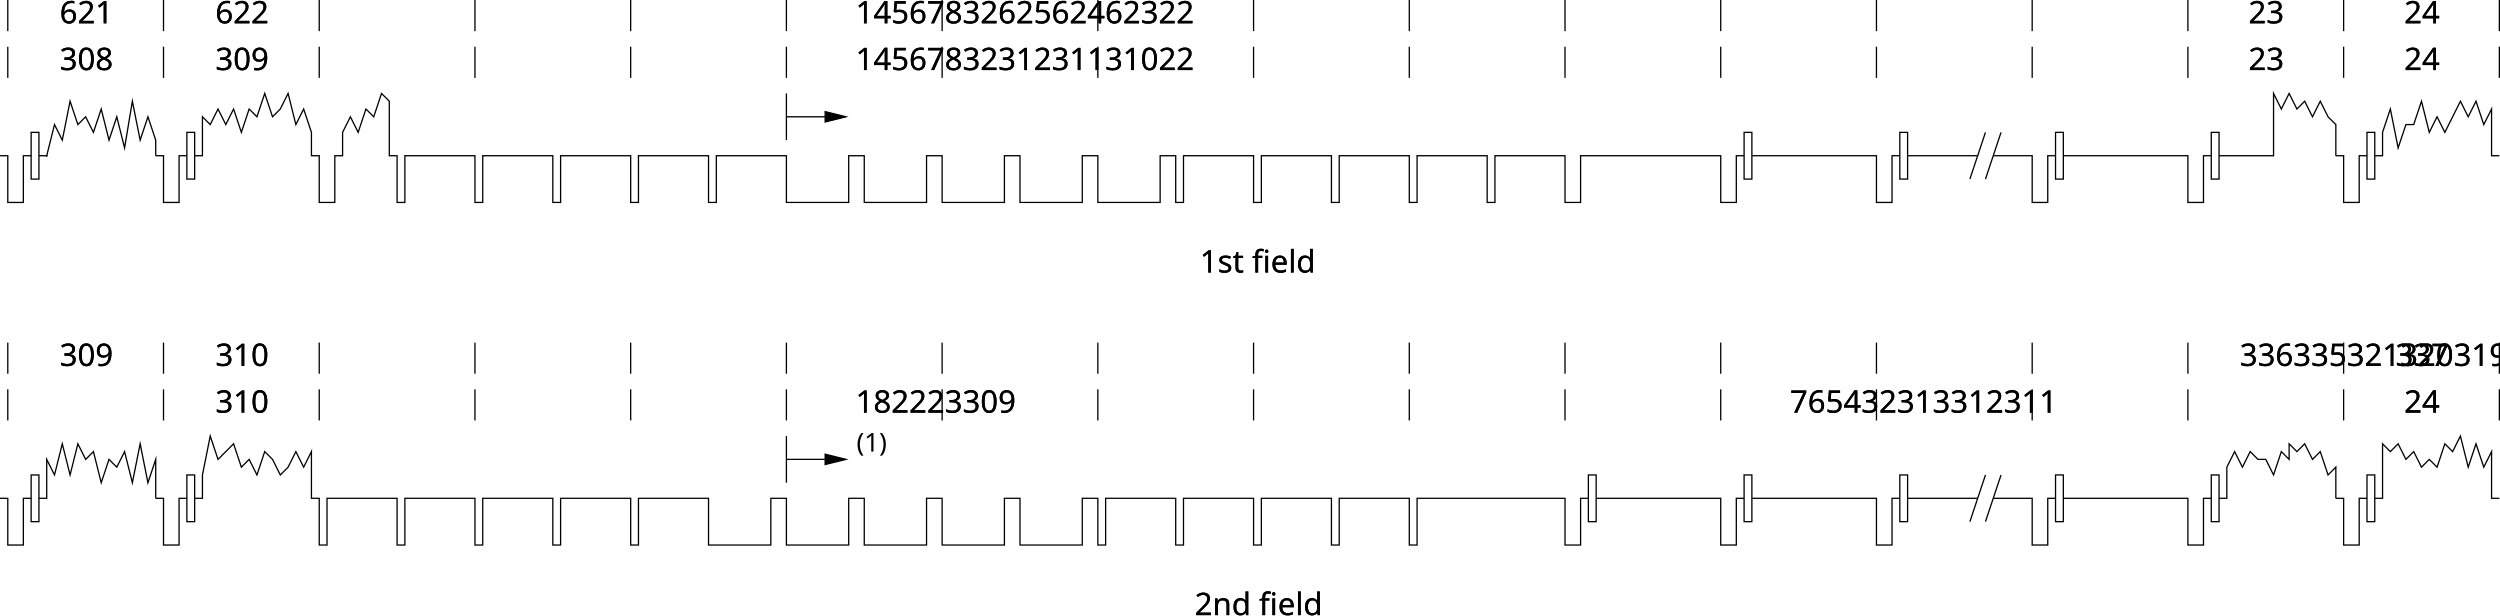
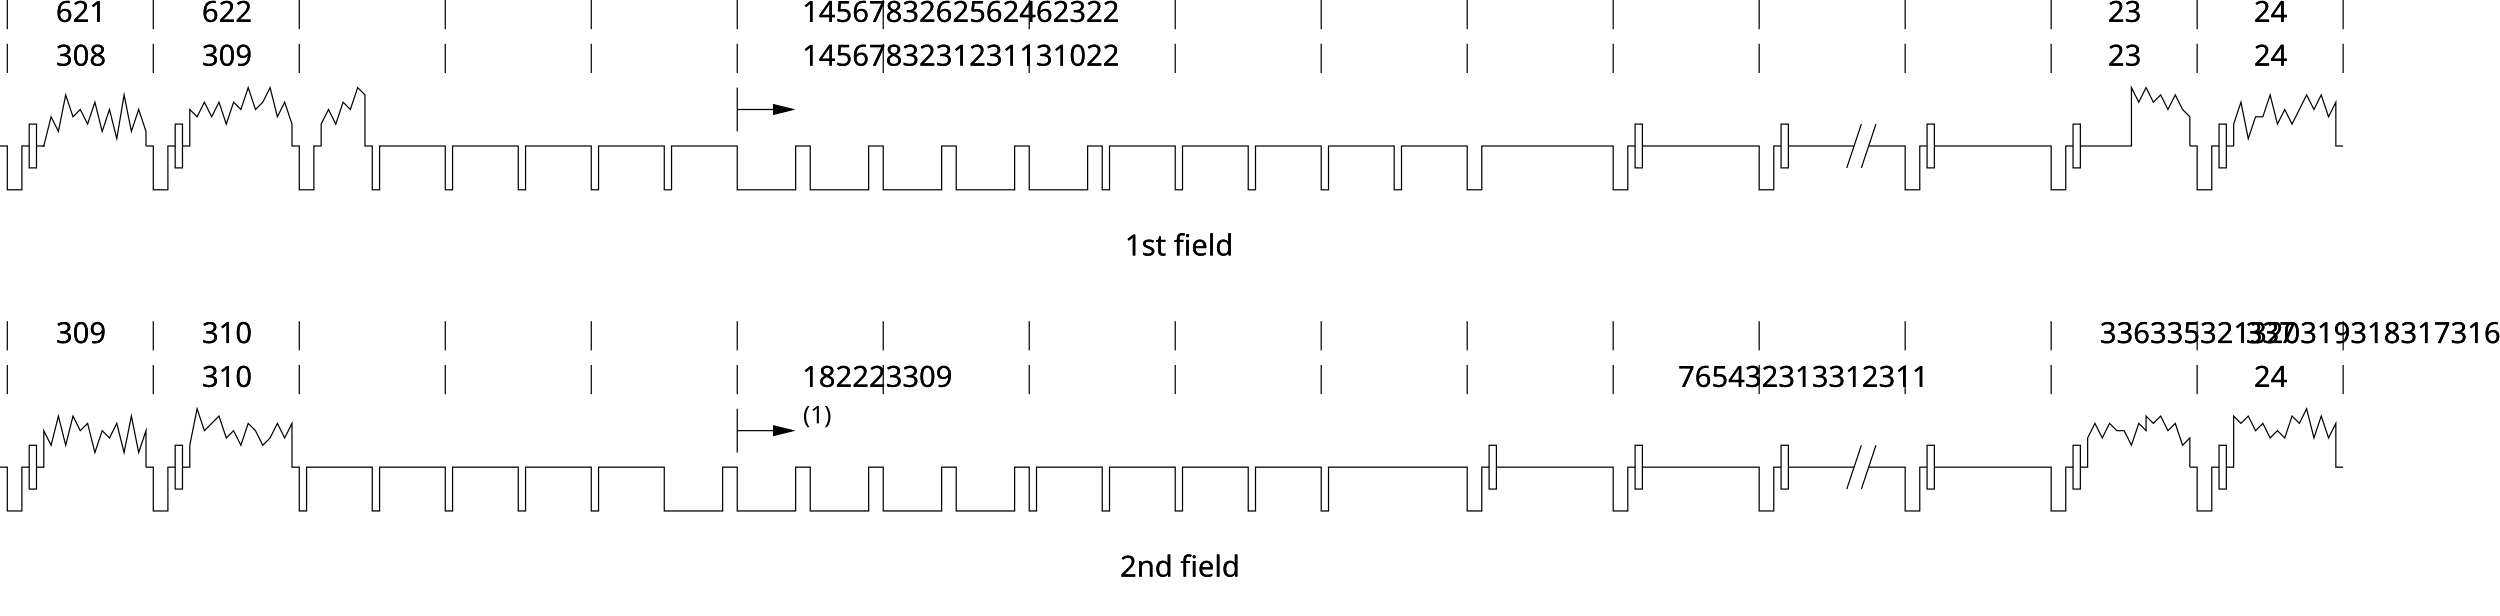
- <svg xmlns="http://www.w3.org/2000/svg" id="svg2" version="1.1" xml:space="preserve" width="209.466mm" height="51.577mm" viewBox="0 0 742.203 182.753">
+ <svg xmlns="http://www.w3.org/2000/svg" id="svg2" version="1.1" xml:space="preserve" width="209.466mm" height="51.577mm" viewBox="0 0 791.683 194.936">
  <defs id="defs6">
    <clipPath clipPathUnits="userSpaceOnUse" id="clipPath20">
      <path d="m 0,0 5950,0 0,4546 L 0,4546 0,0 Z m 0,4546 5950,0 0,1 -5950,0 0,-1 z m 0,1 2211,0 0,1 -2211,0 0,-1 z m 2250,0 3700,0 0,1 -3700,0 0,-1 z m -2250,1 2215,0 0,1 -2215,0 0,-1 z m 2250,0 3700,0 0,1 -3700,0 0,-1 z m -2250,1 2219,0 0,1 -2219,0 0,-1 z m 2250,0 3700,0 0,1 -3700,0 0,-1 z m -2250,1 2223,0 0,1 -2223,0 0,-1 z m 2250,0 3700,0 0,1 -3700,0 0,-1 z m -2250,1 2227,0 0,1 -2227,0 0,-1 z m 2250,0 3700,0 0,1 -3700,0 0,-1 z m -2250,1 2231,0 0,1 -2231,0 0,-1 z m 2250,0 3700,0 0,1 -3700,0 0,-1 z m -2250,1 2235,0 0,1 -2235,0 0,-1 z m 2250,0 3700,0 0,1 -3700,0 0,-1 z m -2250,1 2239,0 0,1 -2239,0 0,-1 z m 2250,0 3700,0 0,1 -3700,0 0,-1 z m -2250,1 2241,0 0,1 -2241,0 0,-1 z m 2250,0 3700,0 0,1 -3700,0 0,-1 z m -2250,1 2240,0 0,1 -2240,0 0,-1 z m 2250,0 3700,0 0,1 -3700,0 0,-1 z m -2250,1 2236,0 0,1 -2236,0 0,-1 z m 2250,0 3700,0 0,1 -3700,0 0,-1 z m -2250,1 2232,0 0,1 -2232,0 0,-1 z m 2250,0 3700,0 0,1 -3700,0 0,-1 z m -2250,1 2228,0 0,1 -2228,0 0,-1 z m 2250,0 3700,0 0,1 -3700,0 0,-1 z m -2250,1 2224,0 0,1 -2224,0 0,-1 z m 2250,0 3700,0 0,1 -3700,0 0,-1 z m -2250,1 2220,0 0,1 -2220,0 0,-1 z m 2250,0 3700,0 0,1 -3700,0 0,-1 z m -2250,1 2216,0 0,1 -2216,0 0,-1 z m 2250,0 3700,0 0,1 -3700,0 0,-1 z m -2250,1 2212,0 0,1 -2212,0 0,-1 z m 2250,0 3700,0 0,1 -3700,0 0,-1 z m -2250,1 2208,0 0,1 -2208,0 0,-1 z m 2250,0 3700,0 0,1 -3700,0 0,-1 z m -2250,1 5950,0 0,1 -5950,0 0,-1 z m 0,1 5950,0 0,3854 -5950,0 0,-3854 z" id="path22" />
    </clipPath>
    <clipPath clipPathUnits="userSpaceOnUse" id="clipPath98">
      <path d="m 0,0 5950,0 0,3922 L 0,3922 0,0 Z m 0,3922 5950,0 0,1 -5950,0 0,-1 z m 0,1 2209,0 0,1 -2209,0 0,-1 z m 2250,0 3700,0 0,1 -3700,0 0,-1 z m -2250,1 2213,0 0,1 -2213,0 0,-1 z m 2250,0 3700,0 0,1 -3700,0 0,-1 z m -2250,1 2217,0 0,1 -2217,0 0,-1 z m 2250,0 3700,0 0,1 -3700,0 0,-1 z m -2250,1 2221,0 0,1 -2221,0 0,-1 z m 2250,0 3700,0 0,1 -3700,0 0,-1 z m -2250,1 2225,0 0,1 -2225,0 0,-1 z m 2250,0 3700,0 0,1 -3700,0 0,-1 z m -2250,1 2229,0 0,1 -2229,0 0,-1 z m 2250,0 3700,0 0,1 -3700,0 0,-1 z m -2250,1 2233,0 0,1 -2233,0 0,-1 z m 2250,0 3700,0 0,1 -3700,0 0,-1 z m -2250,1 2237,0 0,1 -2237,0 0,-1 z m 2250,0 3700,0 0,1 -3700,0 0,-1 z m -2250,1 2241,0 0,1 -2241,0 0,-1 z m 2250,0 3700,0 0,1 -3700,0 0,-1 z m -2250,1 2241,0 0,1 -2241,0 0,-1 z m 2250,0 3700,0 0,1 -3700,0 0,-1 z m -2250,1 2237,0 0,1 -2237,0 0,-1 z m 2250,0 3700,0 0,1 -3700,0 0,-1 z m -2250,1 2233,0 0,1 -2233,0 0,-1 z m 2250,0 3700,0 0,1 -3700,0 0,-1 z m -2250,1 2229,0 0,1 -2229,0 0,-1 z m 2250,0 3700,0 0,1 -3700,0 0,-1 z m -2250,1 2225,0 0,1 -2225,0 0,-1 z m 2250,0 3700,0 0,1 -3700,0 0,-1 z m -2250,1 2221,0 0,1 -2221,0 0,-1 z m 2250,0 3700,0 0,1 -3700,0 0,-1 z m -2250,1 2217,0 0,1 -2217,0 0,-1 z m 2250,0 3700,0 0,1 -3700,0 0,-1 z m -2250,1 2213,0 0,1 -2213,0 0,-1 z m 2250,0 3700,0 0,1 -3700,0 0,-1 z m -2250,1 2209,0 0,1 -2209,0 0,-1 z m 2250,0 3700,0 0,1 -3700,0 0,-1 z m -2250,1 5950,0 0,1 -5950,0 0,-1 z m 0,1 5950,0 0,4478 -5950,0 0,-4478 z" id="path100" />
    </clipPath>
  </defs>
  <g id="g10" transform="matrix(0.125,0,0,-0.125,-87.57188,638.6987)">
    <g id="g12" transform="matrix(1.304583,0,0,1.304583,-213.3831,-1110.987)" style="">
      <path d="m 2132.25,4598.15 0,-85.05" style="fill:none;stroke:#000000;stroke-width:2.362;stroke-linecap:butt;stroke-linejoin:miter;stroke-miterlimit:10;stroke-dasharray:none;stroke-opacity:1" id="path14" />
    </g>
    <g id="g16" transform="matrix(1.304583,0,0,1.304583,-213.3831,-1110.987)" style="">
      <g id="g18" clip-path="url(#clipPath20)" style="">
        <path d="m 2132.25,4555.63 113.4,0" style="fill:none;stroke:#000000;stroke-width:2.362;stroke-linecap:butt;stroke-linejoin:miter;stroke-miterlimit:10;stroke-dasharray:none;stroke-opacity:1" id="path24" />
      </g>
    </g>
    <path id="path28" style="fill:#000000;fill-opacity:1;fill-rule:evenodd;stroke:none" d="m 2660.365,4819.881 49.313,12.328 -49.313,12.328 0,-24.657" />
    <path id="path30" style="fill:none;stroke:#000000;stroke-width:3.082;stroke-linecap:butt;stroke-linejoin:miter;stroke-miterlimit:10;stroke-dasharray:none;stroke-opacity:1" d="m 2660.365,4819.881 49.313,12.328 -49.313,12.328 0,-24.657 z" />
    <path id="path32" style="fill:none;stroke:#000000;stroke-width:3.082;stroke-linecap:butt;stroke-linejoin:miter;stroke-miterlimit:10;stroke-dasharray:none;stroke-opacity:1" d="m 1828.615,4924.665 0,73.97" />
    <path id="path34" style="fill:none;stroke:#000000;stroke-width:3.082;stroke-linecap:butt;stroke-linejoin:miter;stroke-miterlimit:10;stroke-dasharray:none;stroke-opacity:1" d="m 2198.464,4998.635 0,-73.97" />
    <path id="path36" style="fill:none;stroke:#000000;stroke-width:3.082;stroke-linecap:butt;stroke-linejoin:miter;stroke-miterlimit:10;stroke-dasharray:none;stroke-opacity:1" d="m 2568.314,4998.635 0,-73.97" />
    <path id="path38" style="fill:none;stroke:#000000;stroke-width:3.082;stroke-linecap:butt;stroke-linejoin:miter;stroke-miterlimit:10;stroke-dasharray:none;stroke-opacity:1" d="m 2938.163,4998.635 0,-73.97" />
    <path id="path40" style="fill:none;stroke:#000000;stroke-width:3.082;stroke-linecap:butt;stroke-linejoin:miter;stroke-miterlimit:10;stroke-dasharray:none;stroke-opacity:1" d="m 3308.012,4998.635 0,-73.97" />
    <path id="path42" style="fill:none;stroke:#000000;stroke-width:3.082;stroke-linecap:butt;stroke-linejoin:miter;stroke-miterlimit:10;stroke-dasharray:none;stroke-opacity:1" d="m 3677.861,4998.635 0,-73.97" />
    <path id="path44" style="fill:none;stroke:#000000;stroke-width:3.082;stroke-linecap:butt;stroke-linejoin:miter;stroke-miterlimit:10;stroke-dasharray:none;stroke-opacity:1" d="m 4047.711,4998.635 0,-73.97" />
    <path id="path46" style="fill:none;stroke:#000000;stroke-width:3.082;stroke-linecap:butt;stroke-linejoin:miter;stroke-miterlimit:10;stroke-dasharray:none;stroke-opacity:1" d="m 4417.56,4998.635 0,-73.97" />
    <path id="path48" style="fill:none;stroke:#000000;stroke-width:3.082;stroke-linecap:butt;stroke-linejoin:miter;stroke-miterlimit:10;stroke-dasharray:none;stroke-opacity:1" d="m 4787.409,4998.635 0,-73.97" />
    <path id="path50" style="fill:none;stroke:#000000;stroke-width:3.082;stroke-linecap:butt;stroke-linejoin:miter;stroke-miterlimit:10;stroke-dasharray:none;stroke-opacity:1" d="m 5157.258,4998.635 0,-73.97" />
    <path id="path52" style="fill:none;stroke:#000000;stroke-width:3.082;stroke-linecap:butt;stroke-linejoin:miter;stroke-miterlimit:10;stroke-dasharray:none;stroke-opacity:1" d="m 5527.107,4998.635 0,-73.97" />
    <path id="path54" style="fill:none;stroke:#000000;stroke-width:3.082;stroke-linecap:butt;stroke-linejoin:miter;stroke-miterlimit:10;stroke-dasharray:none;stroke-opacity:1" d="m 5896.957,4998.635 0,-73.97" />
    <path id="path56" style="fill:none;stroke:#000000;stroke-width:3.082;stroke-linecap:butt;stroke-linejoin:miter;stroke-miterlimit:10;stroke-dasharray:none;stroke-opacity:1" d="m 1458.766,5109.59 0,-73.97" />
    <path id="path58" style="fill:none;stroke:#000000;stroke-width:3.082;stroke-linecap:butt;stroke-linejoin:miter;stroke-miterlimit:10;stroke-dasharray:none;stroke-opacity:1" d="m 1828.615,5035.62 0,73.97" />
    <path id="path60" style="fill:none;stroke:#000000;stroke-width:3.082;stroke-linecap:butt;stroke-linejoin:miter;stroke-miterlimit:10;stroke-dasharray:none;stroke-opacity:1" d="m 2198.464,5109.59 0,-73.97" />
    <path id="path62" style="fill:none;stroke:#000000;stroke-width:3.082;stroke-linecap:butt;stroke-linejoin:miter;stroke-miterlimit:10;stroke-dasharray:none;stroke-opacity:1" d="m 2568.314,5109.59 0,-73.97" />
    <path id="path64" style="fill:none;stroke:#000000;stroke-width:3.082;stroke-linecap:butt;stroke-linejoin:miter;stroke-miterlimit:10;stroke-dasharray:none;stroke-opacity:1" d="m 2938.163,5109.59 0,-73.97" />
    <path id="path66" style="fill:none;stroke:#000000;stroke-width:3.082;stroke-linecap:butt;stroke-linejoin:miter;stroke-miterlimit:10;stroke-dasharray:none;stroke-opacity:1" d="m 3308.012,5109.59 0,-73.97" />
    <path id="path68" style="fill:none;stroke:#000000;stroke-width:3.082;stroke-linecap:butt;stroke-linejoin:miter;stroke-miterlimit:10;stroke-dasharray:none;stroke-opacity:1" d="m 3677.861,5109.59 0,-73.97" />
    <path id="path70" style="fill:none;stroke:#000000;stroke-width:3.082;stroke-linecap:butt;stroke-linejoin:miter;stroke-miterlimit:10;stroke-dasharray:none;stroke-opacity:1" d="m 4047.711,5109.59 0,-73.97" />
    <path id="path72" style="fill:none;stroke:#000000;stroke-width:3.082;stroke-linecap:butt;stroke-linejoin:miter;stroke-miterlimit:10;stroke-dasharray:none;stroke-opacity:1" d="m 4417.56,5109.59 0,-73.97" />
    <path id="path74" style="fill:none;stroke:#000000;stroke-width:3.082;stroke-linecap:butt;stroke-linejoin:miter;stroke-miterlimit:10;stroke-dasharray:none;stroke-opacity:1" d="m 4787.409,5109.59 0,-73.97" />
    <path id="path76" style="fill:none;stroke:#000000;stroke-width:3.082;stroke-linecap:butt;stroke-linejoin:miter;stroke-miterlimit:10;stroke-dasharray:none;stroke-opacity:1" d="m 5157.258,5109.59 0,-73.97" />
    <path id="path78" style="fill:none;stroke:#000000;stroke-width:3.082;stroke-linecap:butt;stroke-linejoin:miter;stroke-miterlimit:10;stroke-dasharray:none;stroke-opacity:1" d="m 5527.107,5109.59 0,-73.97" />
    <path id="path80" style="fill:none;stroke:#000000;stroke-width:3.082;stroke-linecap:butt;stroke-linejoin:miter;stroke-miterlimit:10;stroke-dasharray:none;stroke-opacity:1" d="m 5896.957,5109.59 0,-73.97" />
    <path id="path82" style="fill:none;stroke:#000000;stroke-width:3.082;stroke-linecap:butt;stroke-linejoin:miter;stroke-miterlimit:10;stroke-dasharray:none;stroke-opacity:1" d="m 1458.766,4998.635 0,-73.97" />
    <path id="path84" style="fill:none;stroke:#000000;stroke-width:3.082;stroke-linecap:butt;stroke-linejoin:miter;stroke-miterlimit:10;stroke-dasharray:none;stroke-opacity:1" d="m 719.067,4998.635 0,-73.97" />
    <path id="path86" style="fill:none;stroke:#000000;stroke-width:3.082;stroke-linecap:butt;stroke-linejoin:miter;stroke-miterlimit:10;stroke-dasharray:none;stroke-opacity:1" d="m 719.067,5109.59 0,-73.97" />
    <path id="path88" style="fill:none;stroke:#000000;stroke-width:3.082;stroke-linecap:butt;stroke-linejoin:miter;stroke-miterlimit:10;stroke-dasharray:none;stroke-opacity:1" d="m 1088.917,4998.635 0,-73.97" />
    <path id="path90" style="fill:none;stroke:#000000;stroke-width:3.082;stroke-linecap:butt;stroke-linejoin:miter;stroke-miterlimit:10;stroke-dasharray:none;stroke-opacity:1" d="m 1088.917,5109.59 0,-73.97" />
    <path id="path92" style="fill:none;stroke:#000000;stroke-width:3.082;stroke-linecap:butt;stroke-linejoin:miter;stroke-miterlimit:10;stroke-dasharray:none;stroke-opacity:1" d="m 2568.314,4074.012 0,-110.955" />
    <g id="g94" transform="matrix(1.304583,0,0,1.304583,-213.3831,-1110.987)" style="">
      <g id="g96" clip-path="url(#clipPath98)" style="">
        <path d="m 2132.25,3931.93 113.4,0" style="fill:none;stroke:#000000;stroke-width:2.362;stroke-linecap:butt;stroke-linejoin:miter;stroke-miterlimit:10;stroke-dasharray:none;stroke-opacity:1" id="path102" />
      </g>
    </g>
    <path id="path106" style="fill:#000000;fill-opacity:1;fill-rule:evenodd;stroke:none" d="m 2660.365,4006.213 49.313,12.328 -49.313,12.328 0,-24.657" />
    <path id="path108" style="fill:none;stroke:#000000;stroke-width:3.082;stroke-linecap:butt;stroke-linejoin:miter;stroke-miterlimit:10;stroke-dasharray:none;stroke-opacity:1" d="m 2660.365,4006.213 49.313,12.328 -49.313,12.328 0,-24.657 z" />
    <path id="path110" style="fill:none;stroke:#000000;stroke-width:3.082;stroke-linecap:butt;stroke-linejoin:miter;stroke-miterlimit:10;stroke-dasharray:none;stroke-opacity:1" d="m 6266.806,4184.967 0,-73.97" />
    <path id="path112" style="fill:none;stroke:#000000;stroke-width:3.082;stroke-linecap:butt;stroke-linejoin:miter;stroke-miterlimit:10;stroke-dasharray:none;stroke-opacity:1" d="m 5896.957,4184.967 0,-73.97" />
    <path id="path114" style="fill:none;stroke:#000000;stroke-width:3.082;stroke-linecap:butt;stroke-linejoin:miter;stroke-miterlimit:10;stroke-dasharray:none;stroke-opacity:1" d="m 5527.108,4184.967 0,-73.97" />
    <path id="path116" style="fill:none;stroke:#000000;stroke-width:3.082;stroke-linecap:butt;stroke-linejoin:miter;stroke-miterlimit:10;stroke-dasharray:none;stroke-opacity:1" d="m 5157.258,4184.967 0,-73.97" />
    <path id="path118" style="fill:none;stroke:#000000;stroke-width:3.082;stroke-linecap:butt;stroke-linejoin:miter;stroke-miterlimit:10;stroke-dasharray:none;stroke-opacity:1" d="m 4787.409,4184.967 0,-73.97" />
    <path id="path120" style="fill:none;stroke:#000000;stroke-width:3.082;stroke-linecap:butt;stroke-linejoin:miter;stroke-miterlimit:10;stroke-dasharray:none;stroke-opacity:1" d="m 4417.56,4184.967 0,-73.97" />
    <path id="path122" style="fill:none;stroke:#000000;stroke-width:3.082;stroke-linecap:butt;stroke-linejoin:miter;stroke-miterlimit:10;stroke-dasharray:none;stroke-opacity:1" d="m 4047.711,4184.967 0,-73.97" />
    <path id="path124" style="fill:none;stroke:#000000;stroke-width:3.082;stroke-linecap:butt;stroke-linejoin:miter;stroke-miterlimit:10;stroke-dasharray:none;stroke-opacity:1" d="m 3677.861,4184.967 0,-73.97" />
    <path id="path126" style="fill:none;stroke:#000000;stroke-width:3.082;stroke-linecap:butt;stroke-linejoin:miter;stroke-miterlimit:10;stroke-dasharray:none;stroke-opacity:1" d="m 3308.012,4184.967 0,-73.97" />
    <path id="path128" style="fill:none;stroke:#000000;stroke-width:3.082;stroke-linecap:butt;stroke-linejoin:miter;stroke-miterlimit:10;stroke-dasharray:none;stroke-opacity:1" d="m 2938.163,4184.967 0,-73.97" />
    <path id="path130" style="fill:none;stroke:#000000;stroke-width:3.082;stroke-linecap:butt;stroke-linejoin:miter;stroke-miterlimit:10;stroke-dasharray:none;stroke-opacity:1" d="m 2568.314,4184.967 0,-73.97" />
    <path id="path132" style="fill:none;stroke:#000000;stroke-width:3.082;stroke-linecap:butt;stroke-linejoin:miter;stroke-miterlimit:10;stroke-dasharray:none;stroke-opacity:1" d="m 2198.464,4184.967 0,-73.97" />
    <path id="path134" style="fill:none;stroke:#000000;stroke-width:3.082;stroke-linecap:butt;stroke-linejoin:miter;stroke-miterlimit:10;stroke-dasharray:none;stroke-opacity:1" d="m 1828.615,4184.967 0,-73.97" />
    <path id="path136" style="fill:none;stroke:#000000;stroke-width:3.082;stroke-linecap:butt;stroke-linejoin:miter;stroke-miterlimit:10;stroke-dasharray:none;stroke-opacity:1" d="m 1458.766,4184.967 0,-73.97" />
    <path id="path138" style="fill:none;stroke:#000000;stroke-width:3.082;stroke-linecap:butt;stroke-linejoin:miter;stroke-miterlimit:10;stroke-dasharray:none;stroke-opacity:1" d="m 6266.806,4295.922 0,-73.97" />
    <path id="path140" style="fill:none;stroke:#000000;stroke-width:3.082;stroke-linecap:butt;stroke-linejoin:miter;stroke-miterlimit:10;stroke-dasharray:none;stroke-opacity:1" d="m 5896.957,4295.922 0,-73.97" />
    <path id="path142" style="fill:none;stroke:#000000;stroke-width:3.082;stroke-linecap:butt;stroke-linejoin:miter;stroke-miterlimit:10;stroke-dasharray:none;stroke-opacity:1" d="m 5527.108,4295.922 0,-73.97" />
    <path id="path144" style="fill:none;stroke:#000000;stroke-width:3.082;stroke-linecap:butt;stroke-linejoin:miter;stroke-miterlimit:10;stroke-dasharray:none;stroke-opacity:1" d="m 5157.258,4295.922 0,-73.97" />
    <path id="path146" style="fill:none;stroke:#000000;stroke-width:3.082;stroke-linecap:butt;stroke-linejoin:miter;stroke-miterlimit:10;stroke-dasharray:none;stroke-opacity:1" d="m 4787.409,4295.922 0,-73.97" />
    <path id="path148" style="fill:none;stroke:#000000;stroke-width:3.082;stroke-linecap:butt;stroke-linejoin:miter;stroke-miterlimit:10;stroke-dasharray:none;stroke-opacity:1" d="m 4417.56,4295.922 0,-73.97" />
    <path id="path150" style="fill:none;stroke:#000000;stroke-width:3.082;stroke-linecap:butt;stroke-linejoin:miter;stroke-miterlimit:10;stroke-dasharray:none;stroke-opacity:1" d="m 4047.711,4295.922 0,-73.97" />
    <path id="path152" style="fill:none;stroke:#000000;stroke-width:3.082;stroke-linecap:butt;stroke-linejoin:miter;stroke-miterlimit:10;stroke-dasharray:none;stroke-opacity:1" d="m 3677.861,4295.922 0,-73.97" />
    <path id="path154" style="fill:none;stroke:#000000;stroke-width:3.082;stroke-linecap:butt;stroke-linejoin:miter;stroke-miterlimit:10;stroke-dasharray:none;stroke-opacity:1" d="m 3308.012,4295.922 0,-73.97" />
    <path id="path156" style="fill:none;stroke:#000000;stroke-width:3.082;stroke-linecap:butt;stroke-linejoin:miter;stroke-miterlimit:10;stroke-dasharray:none;stroke-opacity:1" d="m 2938.163,4295.922 0,-73.97" />
    <path id="path158" style="fill:none;stroke:#000000;stroke-width:3.082;stroke-linecap:butt;stroke-linejoin:miter;stroke-miterlimit:10;stroke-dasharray:none;stroke-opacity:1" d="m 2568.314,4295.922 0,-73.97" />
    <path id="path160" style="fill:none;stroke:#000000;stroke-width:3.082;stroke-linecap:butt;stroke-linejoin:miter;stroke-miterlimit:10;stroke-dasharray:none;stroke-opacity:1" d="m 2198.464,4295.922 0,-73.97" />
    <path id="path162" style="fill:none;stroke:#000000;stroke-width:3.082;stroke-linecap:butt;stroke-linejoin:miter;stroke-miterlimit:10;stroke-dasharray:none;stroke-opacity:1" d="m 1828.615,4295.922 0,-73.97" />
    <path id="path164" style="fill:none;stroke:#000000;stroke-width:3.082;stroke-linecap:butt;stroke-linejoin:miter;stroke-miterlimit:10;stroke-dasharray:none;stroke-opacity:1" d="m 1458.766,4295.922 0,-73.97" />
    <path id="path166" style="fill:none;stroke:#000000;stroke-width:3.082;stroke-linecap:butt;stroke-linejoin:miter;stroke-miterlimit:10;stroke-dasharray:none;stroke-opacity:1" d="m 719.067,4295.922 0,-73.97" />
    <path id="path168" style="fill:none;stroke:#000000;stroke-width:3.082;stroke-linecap:butt;stroke-linejoin:miter;stroke-miterlimit:10;stroke-dasharray:none;stroke-opacity:1" d="m 719.067,4184.967 0,-73.97" />
    <path id="path170" style="fill:none;stroke:#000000;stroke-width:3.082;stroke-linecap:butt;stroke-linejoin:miter;stroke-miterlimit:10;stroke-dasharray:none;stroke-opacity:1" d="m 1088.917,4295.922 0,-73.97" />
    <path id="path172" style="fill:none;stroke:#000000;stroke-width:3.082;stroke-linecap:butt;stroke-linejoin:miter;stroke-miterlimit:10;stroke-dasharray:none;stroke-opacity:1" d="m 1088.917,4184.967 0,-73.97" />
    <path id="path174" style="fill:none;stroke:#000000;stroke-width:3.082;stroke-linecap:butt;stroke-linejoin:miter;stroke-miterlimit:10;stroke-dasharray:none;stroke-opacity:1" d="m 1144.388,4684.27 18.492,0 0,110.955 -18.492,0 0,-110.955 z" />
    <path id="path176" style="fill:none;stroke:#000000;stroke-width:3.082;stroke-linecap:butt;stroke-linejoin:miter;stroke-miterlimit:10;stroke-dasharray:none;stroke-opacity:1" d="m 1070.424,4739.741 18.492,0 0,-110.955 36.985,0 0,110.955 18.486,0" />
    <path id="path178" style="fill:none;stroke:#000000;stroke-width:3.082;stroke-linecap:butt;stroke-linejoin:miter;stroke-miterlimit:10;stroke-dasharray:none;stroke-opacity:1" d="m 700.575,4739.741 18.492,0 0,-110.955 36.985,0 0,110.955 18.492,0" />
    <path id="path180" style="fill:none;stroke:#000000;stroke-width:3.082;stroke-linecap:butt;stroke-linejoin:miter;stroke-miterlimit:10;stroke-dasharray:none;stroke-opacity:1" d="m 809.886,4739.741 3.288,0" />
    <path id="path182" style="fill:none;stroke:#000000;stroke-width:3.082;stroke-linecap:butt;stroke-linejoin:miter;stroke-miterlimit:10;stroke-dasharray:none;stroke-opacity:1" d="m 809.886,4739.741 3.288,0" />
    <path id="path184" style="fill:none;stroke:#000000;stroke-width:3.082;stroke-linecap:butt;stroke-linejoin:miter;stroke-miterlimit:10;stroke-dasharray:none;stroke-opacity:1" d="m 774.545,4684.27 18.492,0 0,110.955 -18.492,0 0,-110.955 z" />
    <path id="path186" style="fill:none;stroke:#000000;stroke-width:3.082;stroke-linecap:butt;stroke-linejoin:miter;stroke-miterlimit:10;stroke-dasharray:none;stroke-opacity:1" d="m 793.037,4739.741 18.492,0 18.492,73.97 18.492,-36.985 18.492,92.469 18.492,-55.484 18.492,18.499 18.492,-36.985 18.492,55.471 18.492,-73.97 18.492,55.484 18.492,-73.97 18.492,110.955 18.492,-92.469 18.492,55.484 18.492,-55.484 0,-36.985" />
    <path id="path188" style="fill:none;stroke:#000000;stroke-width:3.082;stroke-linecap:butt;stroke-linejoin:miter;stroke-miterlimit:10;stroke-dasharray:none;stroke-opacity:1" d="m 1162.887,4739.741 18.486,0 0,92.469 18.499,-18.499 18.486,36.985 18.499,-36.985 18.486,36.985 18.499,-55.471 18.486,55.471 18.499,-18.486 18.486,55.471 18.499,-55.471 18.486,18.486 18.499,36.985 18.486,-73.97 18.499,36.985 18.486,-55.471 0,-55.484 18.499,0 0,-110.955 36.985,0 0,110.955 18.486,0 0,55.484 18.499,36.985 18.486,-36.985 18.499,55.471 18.486,-18.486 18.499,55.471 18.486,-18.486 0,-129.454 18.499,0 0,-110.955 18.486,0 0,110.955 166.439,0 0,-110.955 18.486,0 0,110.955 166.439,0 0,-110.955 18.486,0 0,110.955 166.439,0 0,-110.955 18.486,0 0,110.955 166.439,0 0,-110.955 18.486,0 0,110.955 166.439,0 0,-110.955 147.94,0 0,110.955 36.985,0 0,-110.955 147.94,0 0,110.955 36.985,0 0,-110.955 147.94,0 0,110.955 36.985,0 0,-110.955 147.94,0 0,110.955 36.985,0 0,-110.955 147.94,0 0,110.955 36.985,0 0,-110.955 18.486,0 0,110.955 166.439,0 0,-110.955 18.486,0 0,110.955 166.439,0 0,-110.955 18.486,0 0,110.955 166.439,0 0,-110.955 18.486,0 0,110.955 166.439,0 0,-110.955 18.486,0 0,110.955 166.439,0 0,-110.955 36.985,0 0,110.955 332.864,0 0,-110.955 36.985,0 0,110.955 18.486,0" />
    <path id="path190" style="fill:none;stroke:#000000;stroke-width:3.082;stroke-linecap:butt;stroke-linejoin:miter;stroke-miterlimit:10;stroke-dasharray:none;stroke-opacity:1" d="m 700.575,3926.072 18.492,0 0,-110.955 36.985,0 0,110.955 18.492,0" />
    <path id="path192" style="fill:none;stroke:#000000;stroke-width:3.082;stroke-linecap:butt;stroke-linejoin:miter;stroke-miterlimit:10;stroke-dasharray:none;stroke-opacity:1" d="m 774.545,3870.602 18.492,0 0,110.955 -18.492,0 0,-110.955 z" />
    <path id="path194" style="fill:none;stroke:#000000;stroke-width:3.082;stroke-linecap:butt;stroke-linejoin:miter;stroke-miterlimit:10;stroke-dasharray:none;stroke-opacity:1" d="m 793.037,3926.072 18.492,0 0,92.469 18.492,-36.985 18.492,73.97 18.492,-73.97 18.492,73.97 18.492,-36.985 18.492,18.486 18.492,-73.97 18.492,55.484 18.492,-18.499 18.492,36.985 18.492,-73.97 18.492,92.469 18.492,-92.469 18.492,55.484 0,-92.469" />
    <path id="path196" style="fill:none;stroke:#000000;stroke-width:3.082;stroke-linecap:butt;stroke-linejoin:miter;stroke-miterlimit:10;stroke-dasharray:none;stroke-opacity:1" d="m 1070.424,3926.072 18.492,0 0,-110.955 36.985,0 0,110.955 18.486,0" />
    <path id="path198" style="fill:none;stroke:#000000;stroke-width:3.082;stroke-linecap:butt;stroke-linejoin:miter;stroke-miterlimit:10;stroke-dasharray:none;stroke-opacity:1" d="m 1144.388,3870.602 18.492,0 0,110.955 -18.492,0 0,-110.955 z" />
    <path id="path200" style="fill:none;stroke:#000000;stroke-width:3.082;stroke-linecap:butt;stroke-linejoin:miter;stroke-miterlimit:10;stroke-dasharray:none;stroke-opacity:1" d="m 1162.887,3926.072 18.486,0 0,55.484 18.499,92.456 18.486,-55.471 36.985,36.985 18.499,-55.484 18.486,18.499 18.499,-36.985 18.486,55.471 18.499,-18.486 18.486,-36.985 18.499,18.486 18.486,36.985 18.499,-36.985 18.486,36.985 0,-110.955 18.499,0 0,-110.955 18.486,0 0,110.955 166.439,0 0,-110.955 18.486,0 0,110.955 166.439,0 0,-110.955 18.486,0 0,110.955 166.439,0 0,-110.955 18.486,0 0,110.955 166.439,0 0,-110.955 18.486,0 0,110.955 166.439,0 0,-110.955 147.94,0 0,110.955 36.985,0 0,-110.955 147.94,0 0,110.955 36.985,0 0,-110.955 147.94,0 0,110.955 36.985,0 0,-110.955 147.94,0 0,110.955 36.985,0 0,-110.955 147.94,0 0,110.955 36.985,0 0,-110.955 18.486,0 0,110.955 166.439,0 0,-110.955 18.486,0 0,110.955 166.439,0 0,-110.955 18.486,0 0,110.955 166.439,0 0,-110.955 18.486,0 0,110.955 166.439,0 0,-110.955 18.486,0 0,110.955 351.363,0 0,-110.955 36.985,0 0,110.955 18.486,0" />
    <path id="path202" style="fill:none;stroke:#000000;stroke-width:3.082;stroke-linecap:butt;stroke-linejoin:miter;stroke-miterlimit:10;stroke-dasharray:none;stroke-opacity:1" d="m 5453.138,4795.225 -36.985,-110.955" />
    <path id="path204" style="fill:none;stroke:#000000;stroke-width:3.082;stroke-linecap:butt;stroke-linejoin:miter;stroke-miterlimit:10;stroke-dasharray:none;stroke-opacity:1" d="m 5434.639,4739.741 92.469,0 0,-110.955 36.985,0 0,110.955 18.486,0" />
    <path id="path206" style="fill:none;stroke:#000000;stroke-width:3.082;stroke-linecap:butt;stroke-linejoin:miter;stroke-miterlimit:10;stroke-dasharray:none;stroke-opacity:1" d="m 5582.578,4684.27 18.492,0 0,110.955 -18.492,0 0,-110.955 z" />
    <path id="path208" style="fill:none;stroke:#000000;stroke-width:3.082;stroke-linecap:butt;stroke-linejoin:miter;stroke-miterlimit:10;stroke-dasharray:none;stroke-opacity:1" d="m 5601.077,4739.741 295.879,0 0,-110.955 36.985,0 0,110.955 18.486,0" />
    <path id="path210" style="fill:none;stroke:#000000;stroke-width:3.082;stroke-linecap:butt;stroke-linejoin:miter;stroke-miterlimit:10;stroke-dasharray:none;stroke-opacity:1" d="m 5952.428,4684.27 18.492,0 0,110.955 -18.492,0 0,-110.955 z" />
    <path id="path212" style="fill:none;stroke:#000000;stroke-width:3.082;stroke-linecap:butt;stroke-linejoin:miter;stroke-miterlimit:10;stroke-dasharray:none;stroke-opacity:1" d="m 5970.927,4739.741 129.441,0 0,147.94 18.499,-36.985 18.486,36.985 18.499,-36.985 18.486,18.499 18.499,-36.985 18.486,36.985 18.499,-36.985 18.486,-18.499 0,-73.97" />
    <path id="path214" style="fill:none;stroke:#000000;stroke-width:3.082;stroke-linecap:butt;stroke-linejoin:miter;stroke-miterlimit:10;stroke-dasharray:none;stroke-opacity:1" d="m 4842.88,4684.27 18.492,0 0,110.955 -18.492,0 0,-110.955 z" />
    <path id="path216" style="fill:none;stroke:#000000;stroke-width:3.082;stroke-linecap:butt;stroke-linejoin:miter;stroke-miterlimit:10;stroke-dasharray:none;stroke-opacity:1" d="m 4861.379,4739.741 295.879,0 0,-110.955 36.985,0 0,110.955 18.486,0" />
    <path id="path218" style="fill:none;stroke:#000000;stroke-width:3.082;stroke-linecap:butt;stroke-linejoin:miter;stroke-miterlimit:10;stroke-dasharray:none;stroke-opacity:1" d="m 5212.729,4684.27 18.492,0 0,110.955 -18.492,0 0,-110.955 z" />
    <path id="path220" style="fill:none;stroke:#000000;stroke-width:3.082;stroke-linecap:butt;stroke-linejoin:miter;stroke-miterlimit:10;stroke-dasharray:none;stroke-opacity:1" d="m 5231.228,4739.741 166.426,0" />
    <path id="path222" style="fill:none;stroke:#000000;stroke-width:3.082;stroke-linecap:butt;stroke-linejoin:miter;stroke-miterlimit:10;stroke-dasharray:none;stroke-opacity:1" d="m 5416.153,4795.225 -36.985,-110.955" />
    <path id="path224" style="fill:none;stroke:#000000;stroke-width:3.082;stroke-linecap:butt;stroke-linejoin:miter;stroke-miterlimit:10;stroke-dasharray:none;stroke-opacity:1" d="m 4473.031,3870.602 18.492,0 0,110.955 -18.492,0 0,-110.955 z" />
    <path id="path226" style="fill:none;stroke:#000000;stroke-width:3.082;stroke-linecap:butt;stroke-linejoin:miter;stroke-miterlimit:10;stroke-dasharray:none;stroke-opacity:1" d="m 4491.53,3926.072 295.879,0 0,-110.955 36.985,0 0,110.955 18.486,0" />
    <path id="path228" style="fill:none;stroke:#000000;stroke-width:3.082;stroke-linecap:butt;stroke-linejoin:miter;stroke-miterlimit:10;stroke-dasharray:none;stroke-opacity:1" d="m 4842.88,3870.602 18.492,0 0,110.955 -18.492,0 0,-110.955 z" />
    <path id="path230" style="fill:none;stroke:#000000;stroke-width:3.082;stroke-linecap:butt;stroke-linejoin:miter;stroke-miterlimit:10;stroke-dasharray:none;stroke-opacity:1" d="m 4861.379,3926.072 295.879,0 0,-110.955 36.985,0 0,110.955 18.486,0" />
    <path id="path232" style="fill:none;stroke:#000000;stroke-width:3.082;stroke-linecap:butt;stroke-linejoin:miter;stroke-miterlimit:10;stroke-dasharray:none;stroke-opacity:1" d="m 5212.729,3870.602 18.492,0 0,110.955 -18.492,0 0,-110.955 z" />
    <path id="path234" style="fill:none;stroke:#000000;stroke-width:3.082;stroke-linecap:butt;stroke-linejoin:miter;stroke-miterlimit:10;stroke-dasharray:none;stroke-opacity:1" d="m 5416.153,3981.556 -36.985,-110.955" />
    <path id="path236" style="fill:none;stroke:#000000;stroke-width:3.082;stroke-linecap:butt;stroke-linejoin:miter;stroke-miterlimit:10;stroke-dasharray:none;stroke-opacity:1" d="m 5231.228,3926.072 166.426,0" />
    <path id="path238" style="fill:none;stroke:#000000;stroke-width:3.082;stroke-linecap:butt;stroke-linejoin:miter;stroke-miterlimit:10;stroke-dasharray:none;stroke-opacity:1" d="m 5453.138,3981.556 -36.985,-110.955" />
    <path id="path240" style="fill:none;stroke:#000000;stroke-width:3.082;stroke-linecap:butt;stroke-linejoin:miter;stroke-miterlimit:10;stroke-dasharray:none;stroke-opacity:1" d="m 5434.639,3926.072 92.469,0 0,-110.955 36.985,0 0,110.955 18.486,0" />
    <path id="path242" style="fill:none;stroke:#000000;stroke-width:3.082;stroke-linecap:butt;stroke-linejoin:miter;stroke-miterlimit:10;stroke-dasharray:none;stroke-opacity:1" d="m 5582.578,3870.602 18.492,0 0,110.955 -18.492,0 0,-110.955 z" />
    <path id="path244" style="fill:none;stroke:#000000;stroke-width:3.082;stroke-linecap:butt;stroke-linejoin:miter;stroke-miterlimit:10;stroke-dasharray:none;stroke-opacity:1" d="m 5601.077,3926.072 295.879,0 0,-110.955 36.985,0 0,110.955 18.486,0" />
    <path id="path246" style="fill:none;stroke:#000000;stroke-width:3.082;stroke-linecap:butt;stroke-linejoin:miter;stroke-miterlimit:10;stroke-dasharray:none;stroke-opacity:1" d="m 5952.428,3870.602 18.492,0 0,110.955 -18.492,0 0,-110.955 z" />
    <path id="path248" style="fill:none;stroke:#000000;stroke-width:3.082;stroke-linecap:butt;stroke-linejoin:miter;stroke-miterlimit:10;stroke-dasharray:none;stroke-opacity:1" d="m 5970.927,3926.072 18.486,0 0,73.97 18.499,36.985 18.486,-36.985 18.499,36.985 18.486,-18.486 18.499,0 18.486,-36.985 18.499,55.471 18.486,-18.486 0,36.985 18.499,-18.499 18.486,18.499 18.499,-36.985 18.486,18.486 18.499,-55.471 18.486,18.486 0,-73.97" />
    <path id="path250" style="fill:none;stroke:#000000;stroke-width:3.082;stroke-linecap:butt;stroke-linejoin:miter;stroke-miterlimit:10;stroke-dasharray:none;stroke-opacity:1" d="m 6248.307,4739.741 18.499,0 0,-110.955 36.985,0 0,110.955 18.486,0" />
    <path id="path252" style="fill:none;stroke:#000000;stroke-width:3.082;stroke-linecap:butt;stroke-linejoin:miter;stroke-miterlimit:10;stroke-dasharray:none;stroke-opacity:1" d="m 6248.307,3926.072 18.499,0 0,-110.955 36.985,0 0,110.955 18.486,0" />
    <path id="path254" style="fill:none;stroke:#000000;stroke-width:3.082;stroke-linecap:butt;stroke-linejoin:miter;stroke-miterlimit:10;stroke-dasharray:none;stroke-opacity:1" d="m 6322.277,3870.602 18.492,0 0,110.955 -18.492,0 0,-110.955 z" />
    <path id="path256" style="fill:none;stroke:#000000;stroke-width:3.082;stroke-linecap:butt;stroke-linejoin:miter;stroke-miterlimit:10;stroke-dasharray:none;stroke-opacity:1" d="m 6322.277,4684.27 18.492,0 0,110.955 -18.492,0 0,-110.955 z" />
    <path id="path258" style="fill:none;stroke:#000000;stroke-width:3.082;stroke-linecap:butt;stroke-linejoin:miter;stroke-miterlimit:10;stroke-dasharray:none;stroke-opacity:1" d="m 6340.776,4739.741 18.486,0 0,55.484 18.499,55.471 18.486,-92.456 18.499,55.471 18.486,0 18.499,55.484 18.486,-73.97 18.499,36.985 18.486,-36.985 36.985,73.97 18.499,-36.985 18.486,36.985 18.499,-55.484 18.486,36.985 0,-110.955 18.499,0" />
    <path id="path260" style="fill:none;stroke:#000000;stroke-width:3.082;stroke-linecap:butt;stroke-linejoin:miter;stroke-miterlimit:10;stroke-dasharray:none;stroke-opacity:1" d="m 6340.776,3926.072 18.486,0 0,129.454 18.499,-18.499 18.486,18.499 18.499,-36.985 18.486,18.486 18.499,-36.985 18.486,18.499 18.499,-18.499 18.486,55.484 18.499,-18.499 18.486,36.985 18.499,-73.97 18.486,55.484 18.499,-55.484 18.486,36.985 0,-110.955 18.499,0" />
    <path id="path262" style="fill:none;stroke:#000000;stroke-width:3.082;stroke-linecap:butt;stroke-linejoin:miter;stroke-miterlimit:10;stroke-dasharray:none;stroke-opacity:1" d="m 6636.655,4184.967 0,-73.97" />
    <path id="path264" style="fill:none;stroke:#000000;stroke-width:3.082;stroke-linecap:butt;stroke-linejoin:miter;stroke-miterlimit:10;stroke-dasharray:none;stroke-opacity:1" d="m 6636.655,4295.922 0,-73.97" />
    <path id="path266" style="fill:none;stroke:#000000;stroke-width:3.082;stroke-linecap:butt;stroke-linejoin:miter;stroke-miterlimit:10;stroke-dasharray:none;stroke-opacity:1" d="m 6266.806,4998.635 0,-73.97" />
    <path id="path268" style="fill:none;stroke:#000000;stroke-width:3.082;stroke-linecap:butt;stroke-linejoin:miter;stroke-miterlimit:10;stroke-dasharray:none;stroke-opacity:1" d="m 6266.806,5109.59 0,-73.97" />
    <path id="path270" style="fill:none;stroke:#000000;stroke-width:3.082;stroke-linecap:butt;stroke-linejoin:miter;stroke-miterlimit:10;stroke-dasharray:none;stroke-opacity:1" d="m 6636.655,4998.635 0,-73.97" />
    <path id="path272" style="fill:none;stroke:#000000;stroke-width:3.082;stroke-linecap:butt;stroke-linejoin:miter;stroke-miterlimit:10;stroke-dasharray:none;stroke-opacity:1" d="m 6636.655,5109.59 0,-73.97" />
    <text transform="scale(1,-1)" style="font-variant:normal;font-weight:normal;font-size:73.97px;font-family:sans-serif;-inkscape-font-specification:sans-serif;writing-mode:lr-tb;fill:#000000;fill-opacity:1;fill-rule:nonzero;stroke:none;font-style:normal;font-stretch:normal;" id="text276" x="3550.416" y="-4462.347">
      <tspan x="3550.416 3591.544 3628.529 3649.092 3669.656 3690.22 3706.641 3747.768 3764.189" y="-4462.347" id="tspan278">1st field</tspan>
      <tspan x="2732.679 3823.734 4193.583 4581.925 4951.774 5321.623 3472.378 3102.528 2321.703 2362.83 2403.957 1951.854 1992.981 2034.108 1582.005 1623.132 1664.259 5670.906 5712.034" y="-4943.151" id="tspan280">1456783231231131022</tspan>
      <tspan x="2732.673 3823.728 4193.577 4581.919 4951.768 5321.617 3472.371 3102.522 2321.697 2362.824 2403.951 1951.847 1992.975 2034.102 1581.998 1623.125 1664.252 5670.9 5712.027" y="-5054.106" id="tspan282">1456783262562462322</tspan>
      <tspan x="842.3 883.427 924.554" y="-4943.151" id="tspan284">308</tspan>
      <tspan x="842.3 883.427 924.554" y="-5054.106" id="tspan286">621</tspan>
      <tspan x="1212.149 1253.276 1294.403" y="-4943.151" id="tspan288">309</tspan>
      <tspan x="1212.149 1253.276 1294.403" y="-5054.106" id="tspan290">622</tspan>
      <tspan x="3538.064 3579.191 3620.318 3661.445 3682.009 3702.572 3718.994 3760.121 3776.542" y="-3648.679" id="tspan292">2nd field</tspan>
    </text>
    <text transform="scale(1,-1)" style="font-variant:normal;font-weight:normal;font-size:61.642px;font-family:sans-serif;-inkscape-font-specification:sans-serif;writing-mode:lr-tb;fill:#000000;fill-opacity:1;fill-rule:nonzero;stroke:none;font-style:normal;font-stretch:normal;" id="text294" x="2734.751" y="-4037.021">
      <tspan x="2734.751 2755.278 2789.55" y="-4037.021" id="tspan296">(1)</tspan>
    </text>
    <text transform="scale(1,-1)" style="font-variant:normal;font-weight:normal;font-size:73.97px;font-family:sans-serif;-inkscape-font-specification:sans-serif;writing-mode:lr-tb;fill:#000000;fill-opacity:1;fill-rule:nonzero;stroke:none;font-style:normal;font-stretch:normal;" id="text298" x="4951.772" y="-4129.483">
      <tspan x="4951.772 4581.923 4212.074 3842.224 3490.868 3102.526 2321.7 2362.828 2403.955 1951.851 1992.978 2034.106 1582.002 1623.129 1664.256" y="-4129.483" id="tspan300">765432313312311</tspan>
      <tspan x="6020.193 6061.32 6102.447 5650.343 5691.471 5732.598 5280.494 5321.622 5362.748 4910.645 4951.773 4992.899 4540.796 4581.923 4623.05 4170.947 4212.074 4253.201 3801.097 3842.225 3883.352 3449.74 3490.868 3531.995 3061.399 3102.526 3143.653 2691.55 2732.677 2773.804 2321.7 2362.828 2403.955 1951.851 1992.978 2034.106 1582.002 1623.129 1664.256" y="-4240.439" id="tspan302">336335321320319318317316315314313312311</tspan>
      <tspan x="2732.677 5321.621 5670.906 5712.034 6040.755 6081.883 842.306 883.433 924.561" y="-4129.483" id="tspan304">182223309</tspan>
      <tspan x="842.306 883.433 924.561" y="-4240.439" id="tspan306">309</tspan>
      <tspan x="1212.155 1253.283 1294.41" y="-4129.483" id="tspan308">310</tspan>
      <tspan x="1212.155 1253.283 1294.41" y="-4240.439" id="tspan310">310</tspan>
      <tspan x="6410.605 6451.732" y="-4129.483" id="tspan312">24</tspan>
      <tspan x="6390.041 6431.168 6472.295" y="-4240.439" id="tspan314">337</tspan>
      <tspan x="6040.756 6081.883" y="-4943.15" id="tspan316">23</tspan>
      <tspan x="6040.756 6081.883" y="-5054.106" id="tspan318">23</tspan>
      <tspan x="6410.605 6451.732" y="-4943.15" id="tspan320">24</tspan>
      <tspan x="6410.605 6451.732" y="-5054.106" id="tspan322">24</tspan>
    </text>
    <text transform="scale(1,-1)" style="font-variant:normal;font-weight:normal;font-size:73.97px;font-family:sans-serif;-inkscape-font-specification:sans-serif;writing-mode:lr-tb;fill:#000000;fill-opacity:1;fill-rule:nonzero;stroke:none;font-style:normal;font-stretch:normal;" id="text3671" x="3550.416 3591.544 3628.529 3649.092 3669.656 3690.22 3706.641 3747.768 3764.189" y="-4462.347">
      <tspan x="3550.416 3591.544 3628.529 3649.092 3669.656 3690.22 3706.641 3747.768 3764.189" y="-4462.347" id="tspan3673">1st field</tspan>
    </text>
    <text transform="scale(1,-1)" style="font-variant:normal;font-weight:normal;font-size:73.97px;font-family:sans-serif;-inkscape-font-specification:sans-serif;writing-mode:lr-tb;fill:#000000;fill-opacity:1;fill-rule:nonzero;stroke:none;font-style:normal;font-stretch:normal;" id="text3675" x="2732.679 3823.734 4193.583 4581.925 4951.774 5321.623 3472.378 3102.528 2321.703 2362.83 2403.957 1951.854 1992.981 2034.108 1582.005 1623.132 1664.259 5670.906 5712.034" y="-4943.151">
      <tspan x="2732.679 3823.734 4193.583 4581.925 4951.774 5321.623 3472.378 3102.528 2321.703 2362.83 2403.957 1951.854 1992.981 2034.108 1582.005 1623.132 1664.259 5670.906 5712.034" y="-4943.151" id="tspan3677">1456783231231131022</tspan>
    </text>
    <text transform="scale(1,-1)" style="font-variant:normal;font-weight:normal;font-size:73.97px;font-family:sans-serif;-inkscape-font-specification:sans-serif;writing-mode:lr-tb;fill:#000000;fill-opacity:1;fill-rule:nonzero;stroke:none;font-style:normal;font-stretch:normal;" id="text3679" x="2732.673 3823.728 4193.577 4581.919 4951.768 5321.617 3472.371 3102.522 2321.697 2362.824 2403.951 1951.847 1992.975 2034.102 1581.998 1623.125 1664.252 5670.9 5712.027" y="-5054.106">
      <tspan x="2732.673 3823.728 4193.577 4581.919 4951.768 5321.617 3472.371 3102.522 2321.697 2362.824 2403.951 1951.847 1992.975 2034.102 1581.998 1623.125 1664.252 5670.9 5712.027" y="-5054.106" id="tspan3681">1456783262562462322</tspan>
    </text>
    <text transform="scale(1,-1)" style="font-variant:normal;font-weight:normal;font-size:73.97px;font-family:sans-serif;-inkscape-font-specification:sans-serif;writing-mode:lr-tb;fill:#000000;fill-opacity:1;fill-rule:nonzero;stroke:none;font-style:normal;font-stretch:normal;" id="text3683" x="842.3 883.427 924.554" y="-4943.151">
      <tspan x="842.3 883.427 924.554" y="-4943.151" id="tspan3685">308</tspan>
    </text>
    <text transform="scale(1,-1)" style="font-variant:normal;font-weight:normal;font-size:73.97px;font-family:sans-serif;-inkscape-font-specification:sans-serif;writing-mode:lr-tb;fill:#000000;fill-opacity:1;fill-rule:nonzero;stroke:none;font-style:normal;font-stretch:normal;" id="text3687" x="842.3 883.427 924.554" y="-5054.106">
      <tspan x="842.3 883.427 924.554" y="-5054.106" id="tspan3689">621</tspan>
    </text>
    <text transform="scale(1,-1)" style="font-variant:normal;font-weight:normal;font-size:73.97px;font-family:sans-serif;-inkscape-font-specification:sans-serif;writing-mode:lr-tb;fill:#000000;fill-opacity:1;fill-rule:nonzero;stroke:none;font-style:normal;font-stretch:normal;" id="text3691" x="1212.149 1253.276 1294.403" y="-4943.151">
      <tspan x="1212.149 1253.276 1294.403" y="-4943.151" id="tspan3693">309</tspan>
    </text>
    <text transform="scale(1,-1)" style="font-variant:normal;font-weight:normal;font-size:73.97px;font-family:sans-serif;-inkscape-font-specification:sans-serif;writing-mode:lr-tb;fill:#000000;fill-opacity:1;fill-rule:nonzero;stroke:none;font-style:normal;font-stretch:normal;" id="text3695" x="1212.149 1253.276 1294.403" y="-5054.106">
      <tspan x="1212.149 1253.276 1294.403" y="-5054.106" id="tspan3697">622</tspan>
    </text>
    <text transform="scale(1,-1)" style="font-variant:normal;font-weight:normal;font-size:73.97px;font-family:sans-serif;-inkscape-font-specification:sans-serif;writing-mode:lr-tb;fill:#000000;fill-opacity:1;fill-rule:nonzero;stroke:none;font-style:normal;font-stretch:normal;" id="text3699" x="3538.064 3579.191 3620.318 3661.445 3682.009 3702.572 3718.994 3760.121 3776.542" y="-3648.679">
      <tspan x="3538.064 3579.191 3620.318 3661.445 3682.009 3702.572 3718.994 3760.121 3776.542" y="-3648.679" id="tspan3701">2nd field</tspan>
    </text>
    <text transform="scale(1,-1)" style="font-variant:normal;font-weight:normal;font-size:73.97px;font-family:sans-serif;-inkscape-font-specification:sans-serif;writing-mode:lr-tb;fill:#000000;fill-opacity:1;fill-rule:nonzero;stroke:none;font-style:normal;font-stretch:normal;" id="text4083" x="4951.772 4581.923 4212.074 3842.224 3490.868 3102.526 2321.7 2362.828 2403.955 1951.851 1992.978 2034.106 1582.002 1623.129 1664.256" y="-4129.483">
      <tspan x="4951.772 4581.923 4212.074 3842.224 3490.868 3102.526 2321.7 2362.828 2403.955 1951.851 1992.978 2034.106 1582.002 1623.129 1664.256" y="-4129.483" id="tspan4085">765432313312311</tspan>
    </text>
    <text transform="scale(1,-1)" style="font-variant:normal;font-weight:normal;font-size:73.97px;font-family:sans-serif;-inkscape-font-specification:sans-serif;writing-mode:lr-tb;fill:#000000;fill-opacity:1;fill-rule:nonzero;stroke:none;font-style:normal;font-stretch:normal;" id="text4087" x="6020.193 6061.32 6102.447 5650.343 5691.471 5732.598 5280.494 5321.622 5362.748 4910.645 4951.773 4992.899 4540.796 4581.923 4623.05 4170.947 4212.074 4253.201 3801.097 3842.225 3883.352 3449.74 3490.868 3531.995 3061.399 3102.526 3143.653 2691.55 2732.677 2773.804 2321.7 2362.828 2403.955 1951.851 1992.978 2034.106 1582.002 1623.129 1664.256" y="-4240.439">
      <tspan x="6020.193 6061.32 6102.447 5650.343 5691.471 5732.598 5280.494 5321.622 5362.748 4910.645 4951.773 4992.899 4540.796 4581.923 4623.05 4170.947 4212.074 4253.201 3801.097 3842.225 3883.352 3449.74 3490.868 3531.995 3061.399 3102.526 3143.653 2691.55 2732.677 2773.804 2321.7 2362.828 2403.955 1951.851 1992.978 2034.106 1582.002 1623.129 1664.256" y="-4240.439" id="tspan4089">336335321320319318317316315314313312311</tspan>
    </text>
    <text transform="scale(1,-1)" style="font-variant:normal;font-weight:normal;font-size:73.97px;font-family:sans-serif;-inkscape-font-specification:sans-serif;writing-mode:lr-tb;fill:#000000;fill-opacity:1;fill-rule:nonzero;stroke:none;font-style:normal;font-stretch:normal;" id="text4091" x="2732.677 5321.621 5670.906 5712.034 6040.755 6081.883 842.306 883.433 924.561" y="-4129.483">
      <tspan x="2732.677 5321.621 5670.906 5712.034 6040.755 6081.883 842.306 883.433 924.561" y="-4129.483" id="tspan4093">182223309</tspan>
    </text>
    <text transform="scale(1,-1)" style="font-variant:normal;font-weight:normal;font-size:73.97px;font-family:sans-serif;-inkscape-font-specification:sans-serif;writing-mode:lr-tb;fill:#000000;fill-opacity:1;fill-rule:nonzero;stroke:none;font-style:normal;font-stretch:normal;" id="text4095" x="842.306 883.433 924.561" y="-4240.439">
      <tspan x="842.306 883.433 924.561" y="-4240.439" id="tspan4097">309</tspan>
    </text>
    <text transform="scale(1,-1)" style="font-variant:normal;font-weight:normal;font-size:73.97px;font-family:sans-serif;-inkscape-font-specification:sans-serif;writing-mode:lr-tb;fill:#000000;fill-opacity:1;fill-rule:nonzero;stroke:none;font-style:normal;font-stretch:normal;" id="text4099" x="1212.155 1253.283 1294.41" y="-4129.483">
      <tspan x="1212.155 1253.283 1294.41" y="-4129.483" id="tspan4101">310</tspan>
    </text>
    <text transform="scale(1,-1)" style="font-variant:normal;font-weight:normal;font-size:73.97px;font-family:sans-serif;-inkscape-font-specification:sans-serif;writing-mode:lr-tb;fill:#000000;fill-opacity:1;fill-rule:nonzero;stroke:none;font-style:normal;font-stretch:normal;" id="text4103" x="1212.155 1253.283 1294.41" y="-4240.439">
      <tspan x="1212.155 1253.283 1294.41" y="-4240.439" id="tspan4105">310</tspan>
    </text>
    <text transform="scale(1,-1)" style="font-variant:normal;font-weight:normal;font-size:73.97px;font-family:sans-serif;-inkscape-font-specification:sans-serif;writing-mode:lr-tb;fill:#000000;fill-opacity:1;fill-rule:nonzero;stroke:none;font-style:normal;font-stretch:normal;" id="text4107" x="6410.605 6451.732" y="-4129.483">
      <tspan x="6410.605 6451.732" y="-4129.483" id="tspan4109">24</tspan>
    </text>
    <text transform="scale(1,-1)" style="font-variant:normal;font-weight:normal;font-size:73.97px;font-family:sans-serif;-inkscape-font-specification:sans-serif;writing-mode:lr-tb;fill:#000000;fill-opacity:1;fill-rule:nonzero;stroke:none;font-style:normal;font-stretch:normal;" id="text4111" x="6390.041 6431.168 6472.295" y="-4240.439">
      <tspan x="6390.041 6431.168 6472.295" y="-4240.439" id="tspan4113">337</tspan>
    </text>
    <text transform="scale(1,-1)" style="font-variant:normal;font-weight:normal;font-size:73.97px;font-family:sans-serif;-inkscape-font-specification:sans-serif;writing-mode:lr-tb;fill:#000000;fill-opacity:1;fill-rule:nonzero;stroke:none;font-style:normal;font-stretch:normal;" id="text4115" x="6040.756 6081.883" y="-4943.15">
      <tspan x="6040.756 6081.883" y="-4943.15" id="tspan4117">23</tspan>
    </text>
    <text transform="scale(1,-1)" style="font-variant:normal;font-weight:normal;font-size:73.97px;font-family:sans-serif;-inkscape-font-specification:sans-serif;writing-mode:lr-tb;fill:#000000;fill-opacity:1;fill-rule:nonzero;stroke:none;font-style:normal;font-stretch:normal;" id="text4119" x="6040.756 6081.883" y="-5054.106">
      <tspan x="6040.756 6081.883" y="-5054.106" id="tspan4121">23</tspan>
    </text>
    <text transform="scale(1,-1)" style="font-variant:normal;font-weight:normal;font-size:73.97px;font-family:sans-serif;-inkscape-font-specification:sans-serif;writing-mode:lr-tb;fill:#000000;fill-opacity:1;fill-rule:nonzero;stroke:none;font-style:normal;font-stretch:normal;" id="text4123" x="6410.605 6451.732" y="-4943.15">
      <tspan x="6410.605 6451.732" y="-4943.15" id="tspan4125">24</tspan>
    </text>
    <text transform="scale(1,-1)" style="font-variant:normal;font-weight:normal;font-size:73.97px;font-family:sans-serif;-inkscape-font-specification:sans-serif;writing-mode:lr-tb;fill:#000000;fill-opacity:1;fill-rule:nonzero;stroke:none;font-style:normal;font-stretch:normal;" id="text4127" x="6410.605 6451.732" y="-5054.106">
      <tspan x="6410.605 6451.732" y="-5054.106" id="tspan4129">24</tspan>
    </text>
  </g>
</svg>
